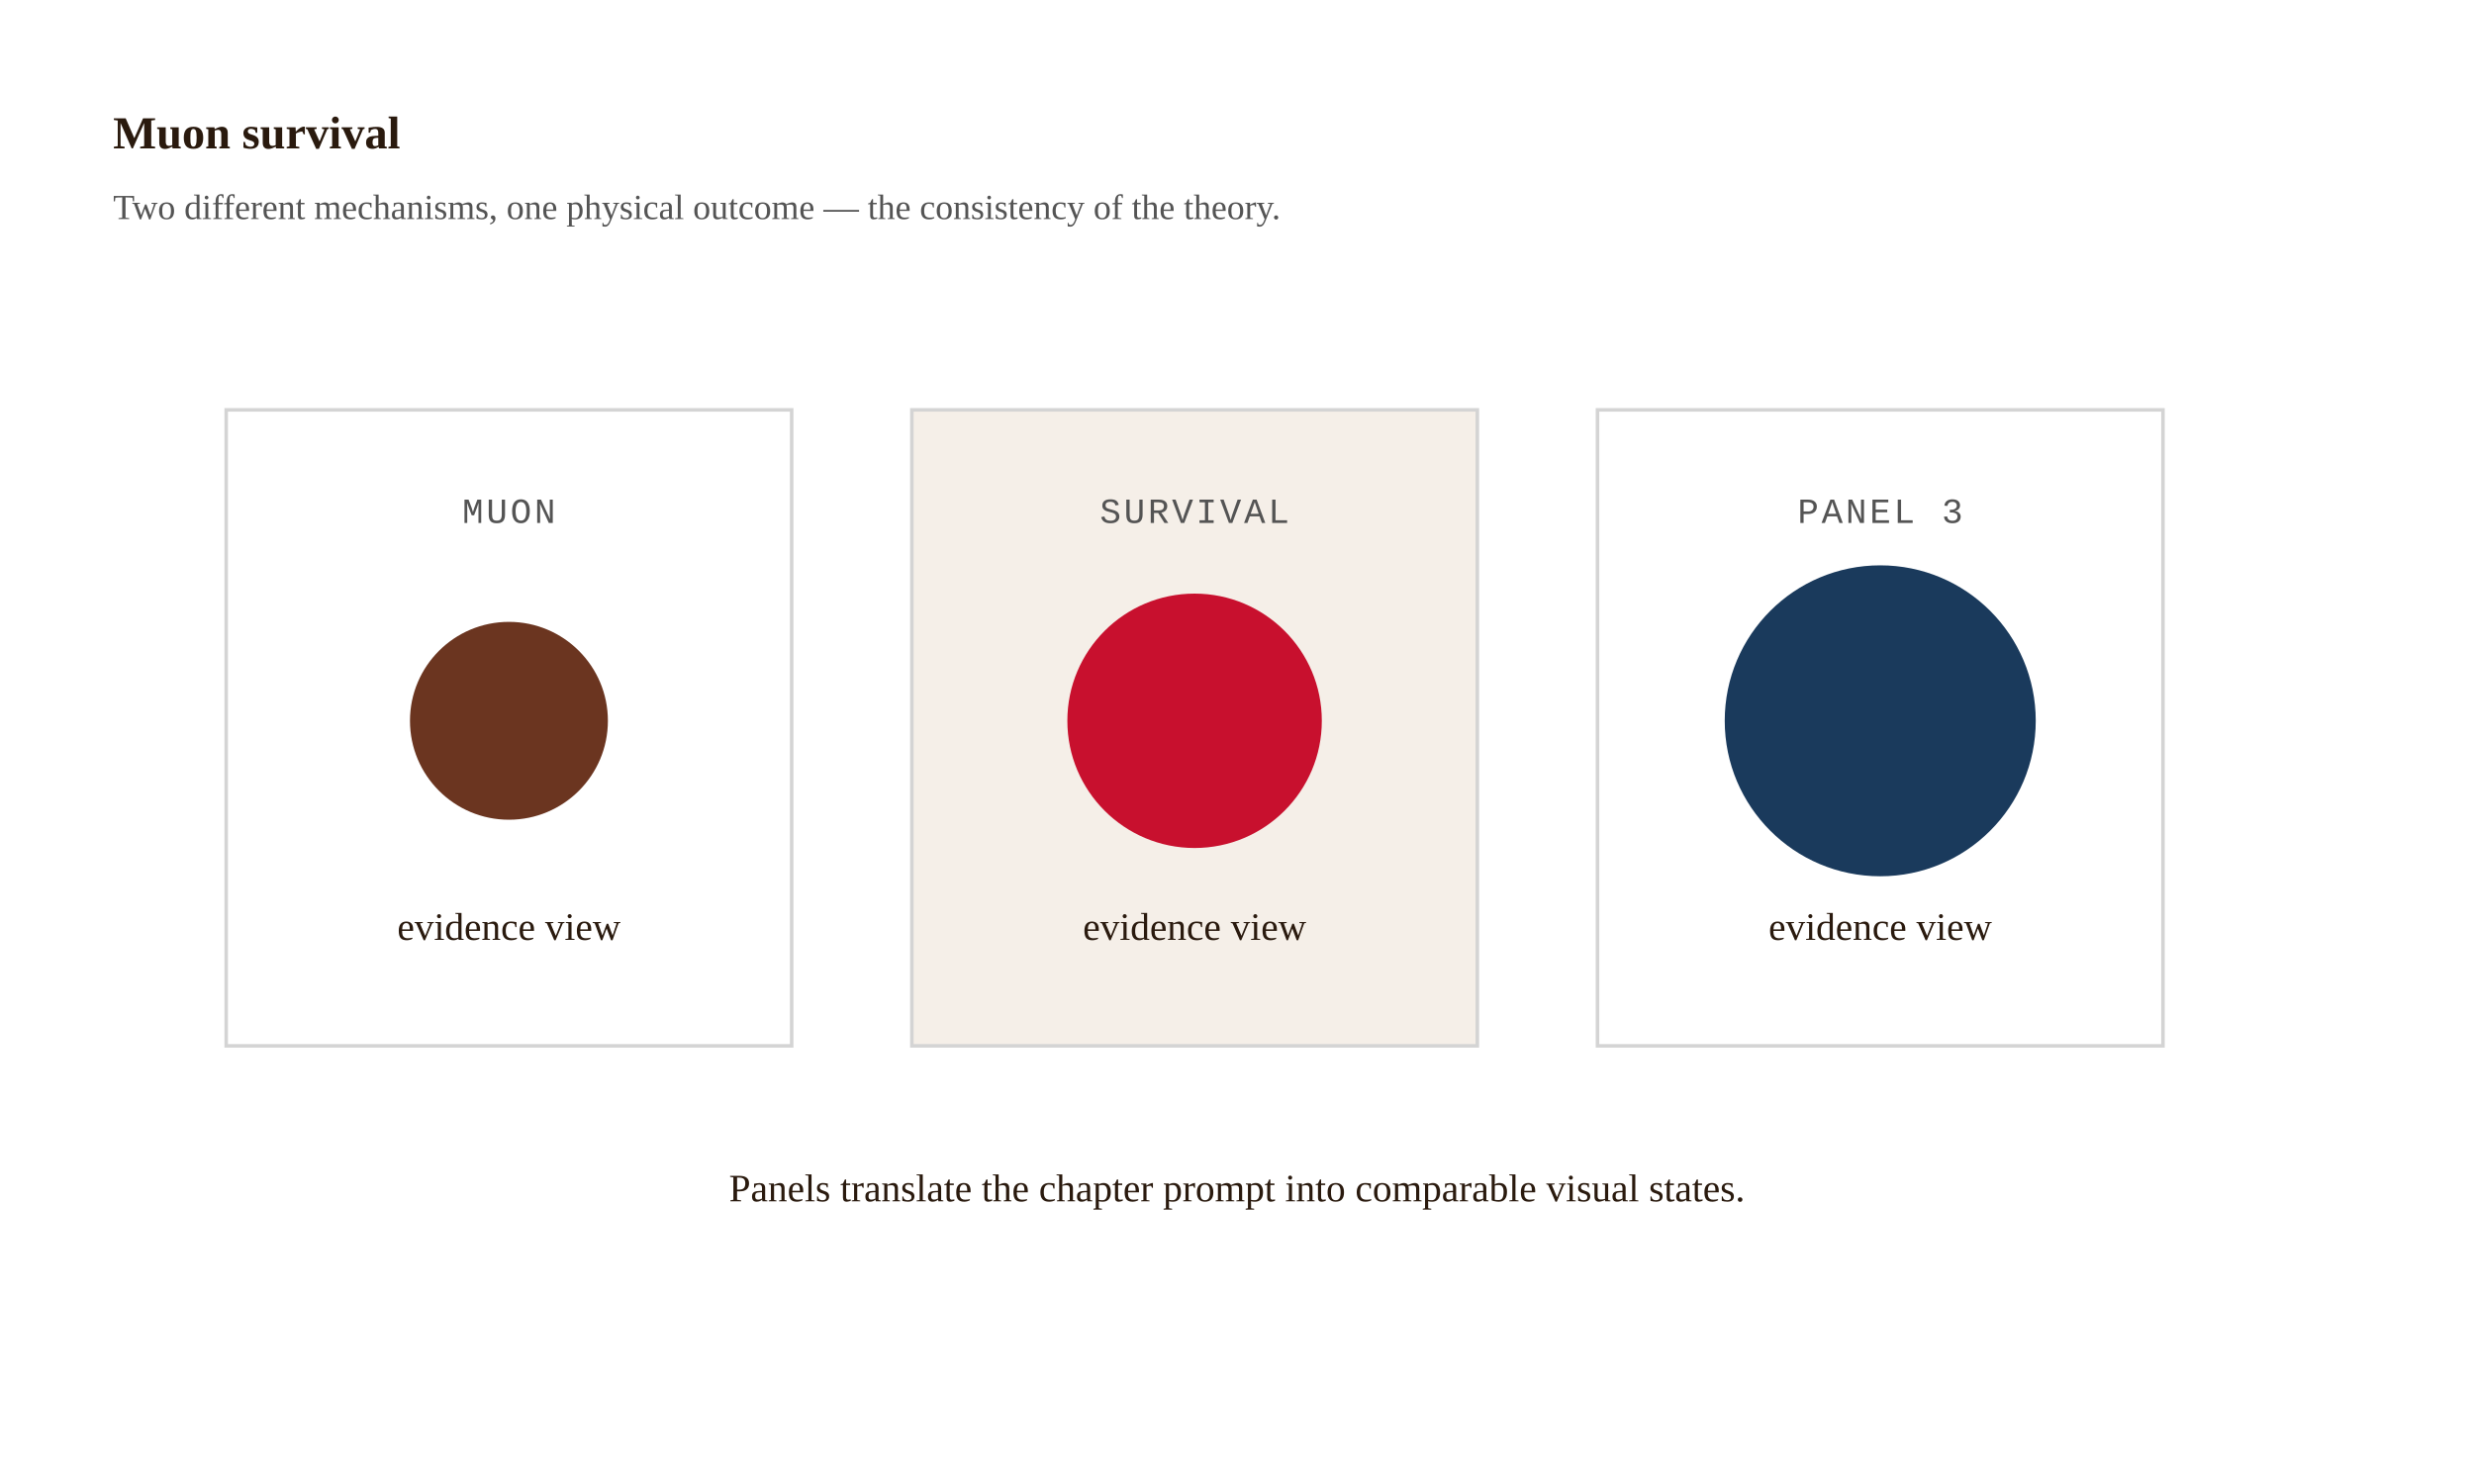
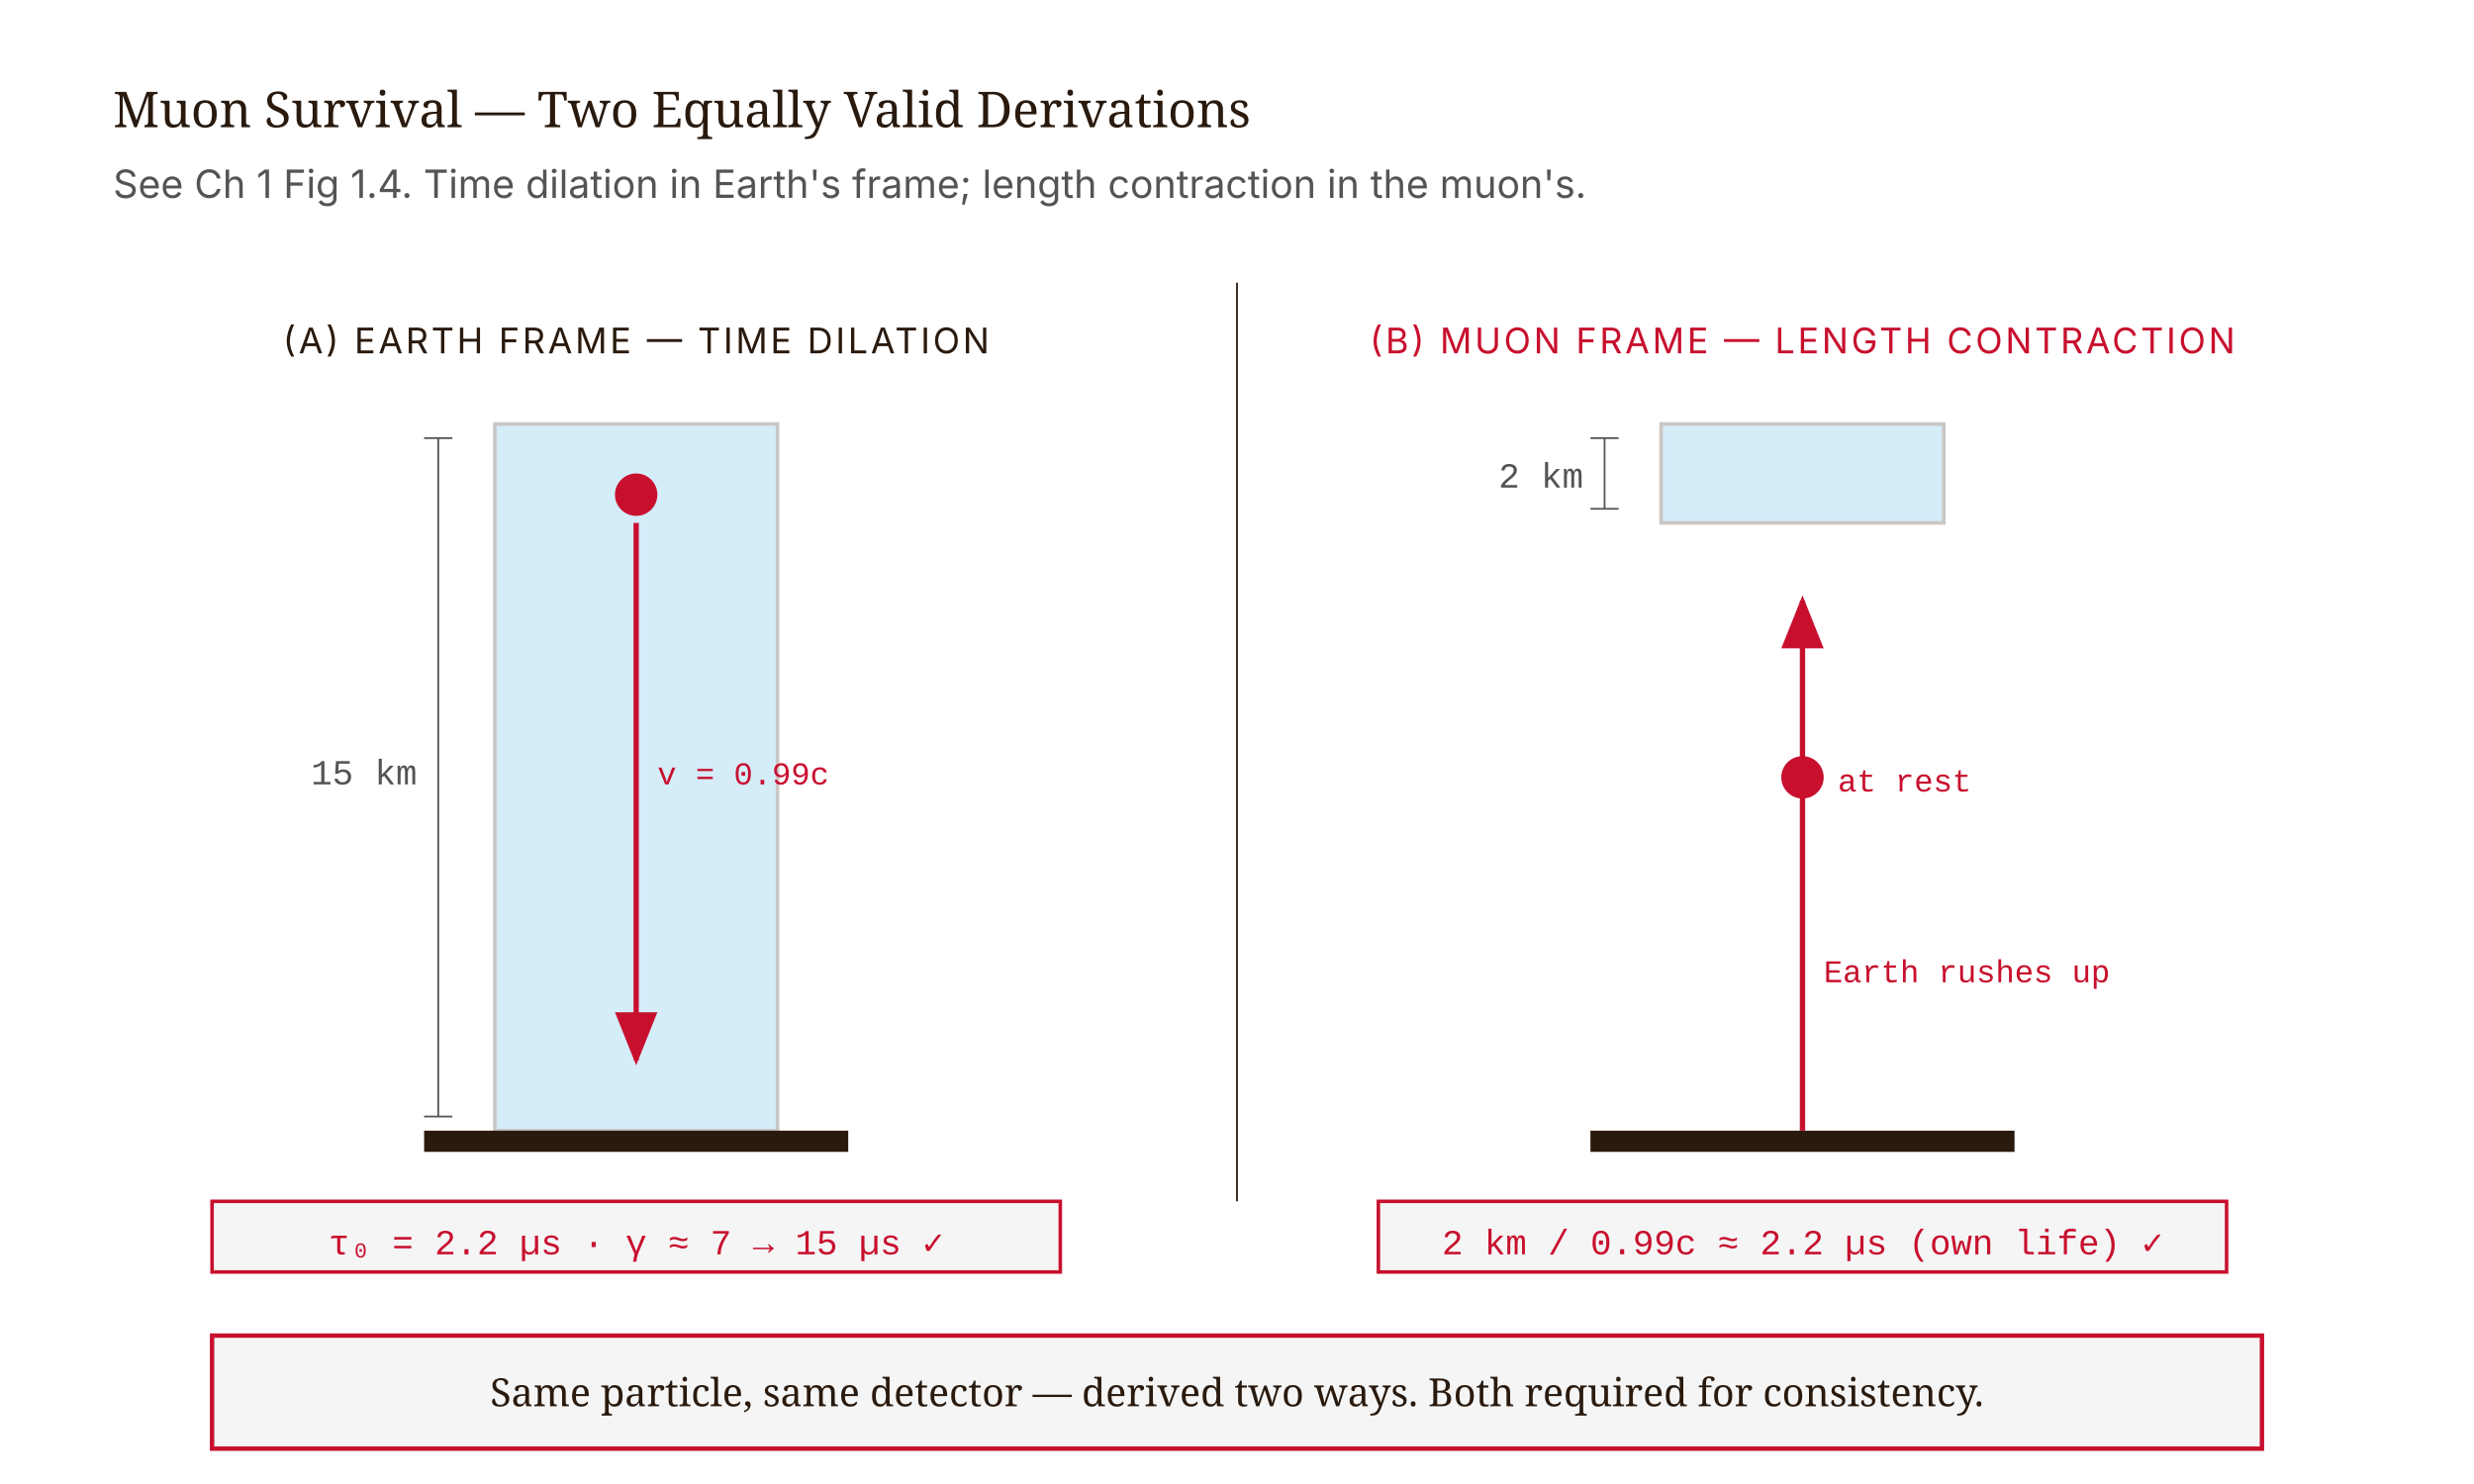
- <svg xmlns="http://www.w3.org/2000/svg" viewBox="0 0 700 420" role="img" aria-labelledby="title desc">
+ <svg xmlns="http://www.w3.org/2000/svg" viewBox="0 0 700 420" role="img" aria-labelledby="fig-title">
  <defs>
-     <marker id="arrow" markerWidth="8" markerHeight="6" refX="7" refY="3" orient="auto">
-       <polygon points="0 0, 8 3, 0 6" fill="#2a1a0e" />
+     <marker id="arrowred" markerWidth="10" markerHeight="8" refX="9" refY="4" orient="auto">
+       <polygon points="0 0, 10 4, 0 8" fill="#C8102E" />
    </marker>
  </defs>
  <rect x="0" y="0" width="700" height="420" fill="#FFFFFF" />
-   <text x="32" y="42" font-family="'EB Garamond', Georgia, 'Times New Roman', serif" font-size="13" font-weight="bold" fill="#2a1a0e">Muon survival </text>
-   <text x="32" y="62" font-family="'EB Garamond', Georgia, 'Times New Roman', serif" font-size="10" fill="#545454">Two different mechanisms, one physical outcome — the consistency of the theory.</text>
-   <rect x="64" y="116" width="160" height="180" fill="#FFFFFF" stroke="#D4D4D4" stroke-width="1" />
-   <text x="144" y="148" text-anchor="middle" font-family="'IBM Plex Mono', 'Courier New', monospace" font-size="10" letter-spacing="0.08em" fill="#545454">MUON</text>
-   <circle cx="144" cy="204" r="28" fill="#6B3520" />
-   <text x="144" y="266" text-anchor="middle" font-family="'EB Garamond', Georgia, 'Times New Roman', serif" font-size="11" fill="#2a1a0e">evidence view</text>
-   <rect x="258" y="116" width="160" height="180" fill="#F5EFE8" stroke="#D4D4D4" stroke-width="1" />
-   <text x="338" y="148" text-anchor="middle" font-family="'IBM Plex Mono', 'Courier New', monospace" font-size="10" letter-spacing="0.08em" fill="#545454">SURVIVAL</text>
-   <circle cx="338" cy="204" r="36" fill="#C8102E" />
-   <text x="338" y="266" text-anchor="middle" font-family="'EB Garamond', Georgia, 'Times New Roman', serif" font-size="11" fill="#2a1a0e">evidence view</text>
-   <rect x="452" y="116" width="160" height="180" fill="#FFFFFF" stroke="#D4D4D4" stroke-width="1" />
-   <text x="532" y="148" text-anchor="middle" font-family="'IBM Plex Mono', 'Courier New', monospace" font-size="10" letter-spacing="0.08em" fill="#545454">PANEL 3</text>
-   <circle cx="532" cy="204" r="44" fill="#1A3A5C" />
-   <text x="532" y="266" text-anchor="middle" font-family="'EB Garamond', Georgia, 'Times New Roman', serif" font-size="11" fill="#2a1a0e">evidence view</text>
-   <text x="350" y="340" text-anchor="middle" font-family="'EB Garamond', Georgia, 'Times New Roman', serif" font-size="11" fill="#2a1a0e">Panels translate the chapter prompt into comparable visual states.</text>
+   <text x="32" y="36" font-family="'EB Garamond', 'Garamond', Georgia, serif" font-size="14" fill="#2a1a0e">Muon Survival — Two Equally Valid Derivations</text>
+   <text x="32" y="56" font-family="'Inter', -apple-system, 'Helvetica Neue', sans-serif" font-size="11" fill="#545454">See Ch 1 Fig 1.4. Time dilation in Earth's frame; length contraction in the muon's.</text>
+   <line x1="350" y1="80" x2="350" y2="340" stroke="#2a1a0e" stroke-width="0.5" />
+   <text x="180" y="100" text-anchor="middle" font-family="'Inter', -apple-system, 'Helvetica Neue', sans-serif" font-size="10" fill="#2a1a0e" letter-spacing="0.08em">(A) EARTH FRAME — TIME DILATION</text>
+   <rect x="140" y="120" width="80" height="200" fill="#56B4E9" opacity="0.25" stroke="#2a1a0e" stroke-width="1" />
+   <line x1="124" y1="124" x2="124" y2="316" stroke="#545454" stroke-width="0.5" />
+   <line x1="120" y1="124" x2="128" y2="124" stroke="#545454" stroke-width="0.5" />
+   <line x1="120" y1="316" x2="128" y2="316" stroke="#545454" stroke-width="0.5" />
+   <text x="118" y="222" text-anchor="end" font-family="'JetBrains Mono', 'Fira Code', 'Courier New', monospace" font-size="10" fill="#545454">15 km</text>
+   <circle cx="180" cy="140" r="6" fill="#C8102E" />
+   <line x1="180" y1="148" x2="180" y2="300" stroke="#C8102E" stroke-width="1.5" marker-end="url(#arrowred)" />
+   <text x="186" y="222" font-family="'JetBrains Mono', 'Fira Code', 'Courier New', monospace" font-size="9" fill="#C8102E">v = 0.99c</text>
+   <rect x="120" y="320" width="120" height="6" fill="#2a1a0e" />
+   <rect x="60" y="340" width="240" height="20" fill="#F5F5F5" stroke="#C8102E" stroke-width="1" />
+   <text x="180" y="355" text-anchor="middle" font-family="'JetBrains Mono', 'Fira Code', 'Courier New', monospace" font-size="10" fill="#C8102E">τ₀ = 2.2 µs · γ ≈ 7 → 15 µs ✓</text>
+   <text x="510" y="100" text-anchor="middle" font-family="'Inter', -apple-system, 'Helvetica Neue', sans-serif" font-size="10" fill="#C8102E" letter-spacing="0.08em">(B) MUON FRAME — LENGTH CONTRACTION</text>
+   <rect x="470" y="120" width="80" height="28" fill="#56B4E9" opacity="0.25" stroke="#2a1a0e" stroke-width="1" />
+   <line x1="454" y1="124" x2="454" y2="144" stroke="#545454" stroke-width="0.5" />
+   <line x1="450" y1="124" x2="458" y2="124" stroke="#545454" stroke-width="0.5" />
+   <line x1="450" y1="144" x2="458" y2="144" stroke="#545454" stroke-width="0.5" />
+   <text x="448" y="138" text-anchor="end" font-family="'JetBrains Mono', 'Fira Code', 'Courier New', monospace" font-size="10" fill="#545454">2 km</text>
+   <circle cx="510" cy="220" r="6" fill="#C8102E" />
+   <text x="520" y="224" font-family="'JetBrains Mono', 'Fira Code', 'Courier New', monospace" font-size="9" fill="#C8102E">at rest</text>
+   <line x1="510" y1="320" x2="510" y2="170" stroke="#C8102E" stroke-width="1.5" marker-end="url(#arrowred)" />
+   <text x="516" y="278" font-family="'JetBrains Mono', 'Fira Code', 'Courier New', monospace" font-size="9" fill="#C8102E">Earth rushes up</text>
+   <rect x="450" y="320" width="120" height="6" fill="#2a1a0e" />
+   <rect x="390" y="340" width="240" height="20" fill="#F5F5F5" stroke="#C8102E" stroke-width="1" />
+   <text x="510" y="355" text-anchor="middle" font-family="'JetBrains Mono', 'Fira Code', 'Courier New', monospace" font-size="10" fill="#C8102E">2 km / 0.99c ≈ 2.2 µs (own life) ✓</text>
+   <rect x="60" y="378" width="580" height="32" fill="#F5F5F5" stroke="#C8102E" stroke-width="1.25" />
+   <text x="350" y="398" text-anchor="middle" font-family="'EB Garamond', 'Garamond', Georgia, serif" font-size="11" fill="#2a1a0e">Same particle, same detector — derived two ways. Both required for consistency.</text>
</svg>
